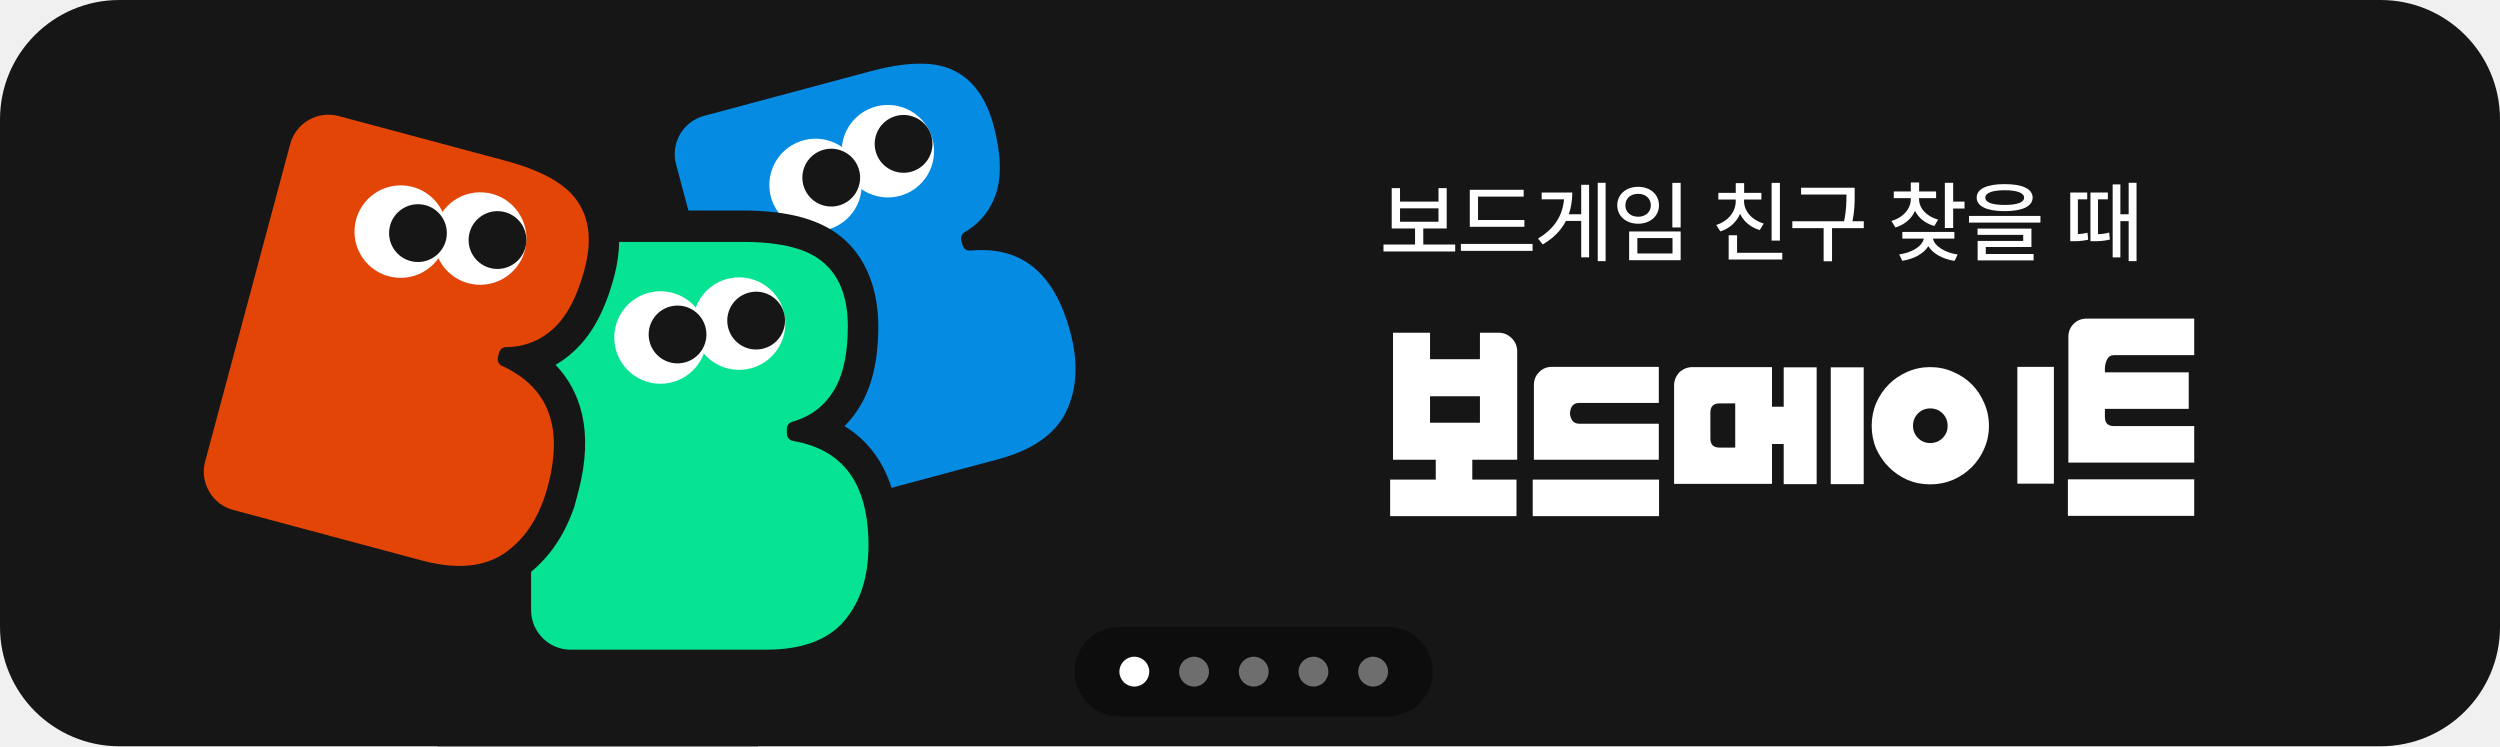
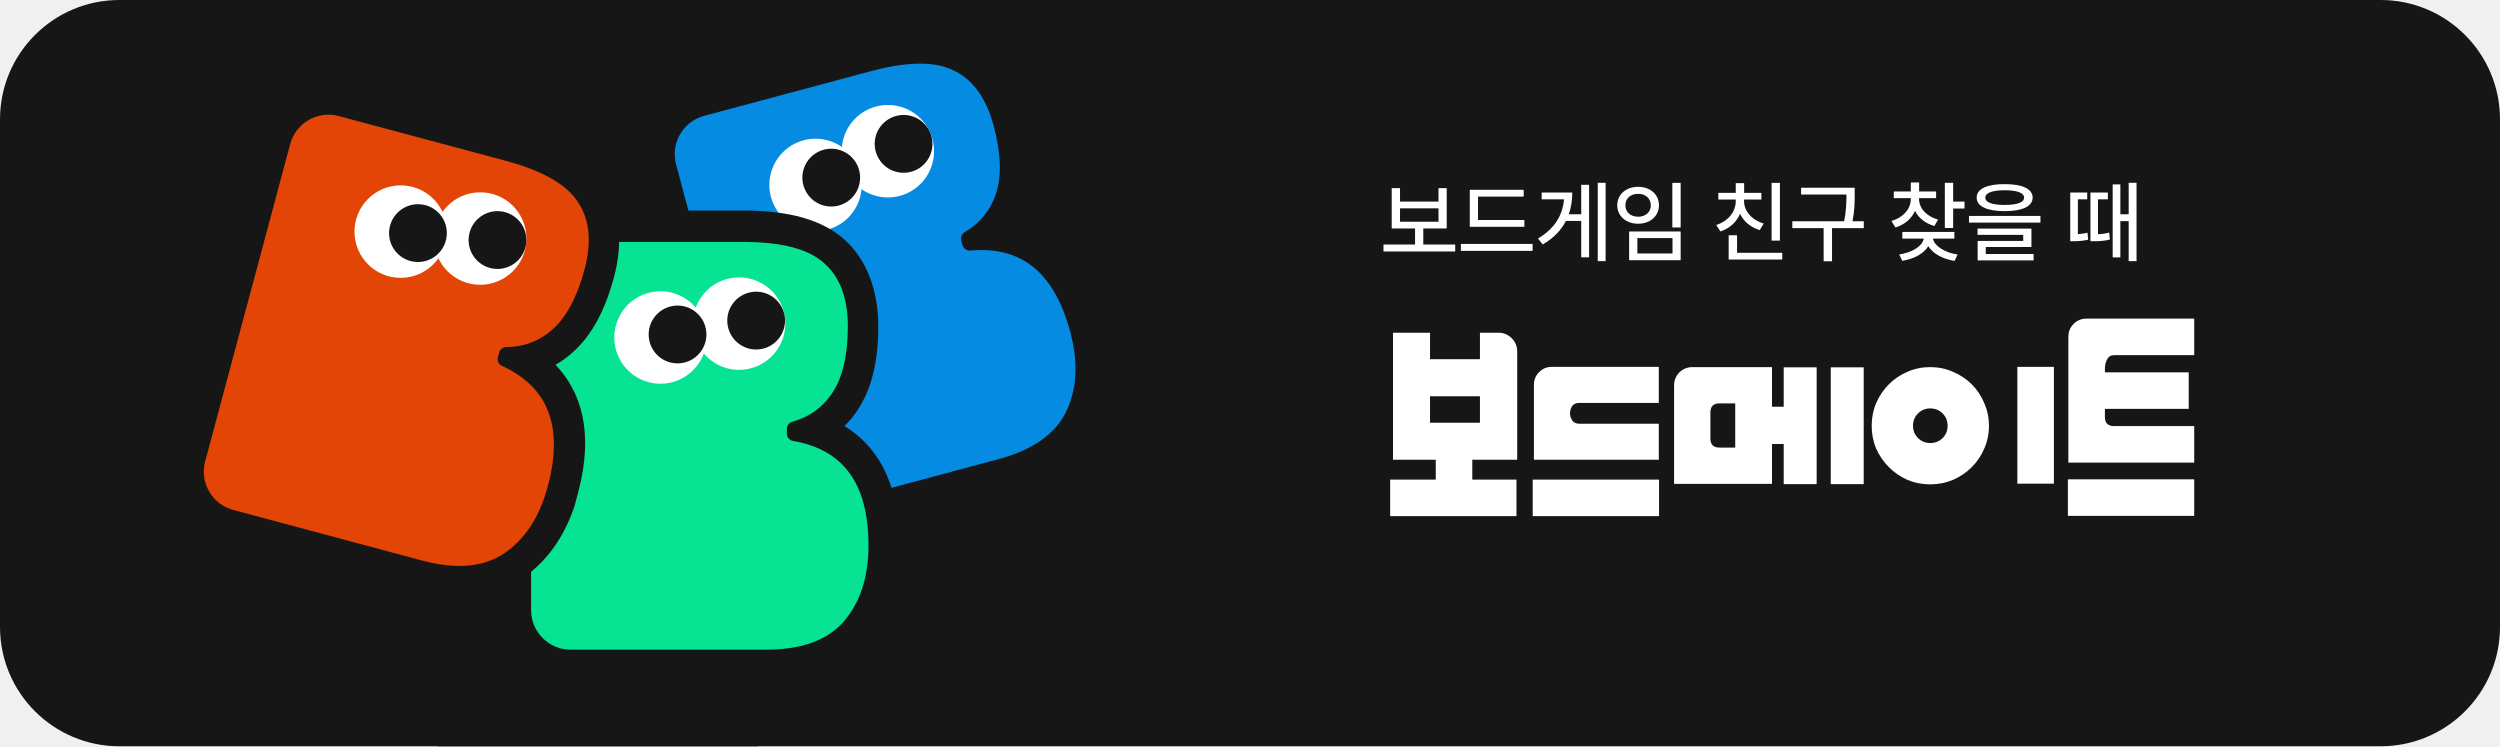
<svg xmlns="http://www.w3.org/2000/svg" width="335" height="100" viewBox="0 0 335 100" fill="none">
-   <g clip-path="url(#clip0_391_728)">
+   <g clip-path="url(#clip0_224_2669)">
    <rect width="335" height="100" rx="16" fill="#161616" />
-     <g clip-path="url(#clip1_391_728)">
-       <path d="M147.366 43.222C145.118 34.833 140.695 31.197 136.174 29.867C136.662 29.02 137.074 28.127 137.348 27.207C138.392 24.06 138.298 20.307 137.076 15.747C135.854 11.188 133.338 7.627 129.784 5.778C126.23 3.929 121.593 3.868 115.46 5.511L93.175 11.482C90.382 12.231 88.296 14.158 87.117 16.559C87.072 16.636 86.967 16.73 86.862 16.823L79.353 29.846L79.325 29.984C79.325 29.984 79.325 29.984 79.341 30.045C78.263 32.093 77.878 34.541 78.529 36.973L89.931 79.526C91.283 84.572 96.443 87.555 101.483 86.204L126.803 79.42C132.389 77.923 136.261 75.126 138.328 71.184C138.328 71.184 138.389 71.168 138.434 71.091L146.52 57.066C146.52 57.066 146.581 57.05 146.609 56.912C148.539 52.942 148.812 48.373 147.443 43.267L147.366 43.222Z" fill="#161616" />
-       <path d="M129.774 31.973C132.024 30.653 133.592 28.734 134.419 26.233C135.245 23.731 135.159 20.496 134.117 16.605C133.074 12.715 131.183 10.029 128.399 8.625C125.599 7.16 121.634 7.18 116.351 8.595L94.067 14.566C90.727 15.461 88.728 18.929 89.624 22.272L101.026 64.826C101.922 68.169 105.387 70.172 108.727 69.278L134.047 62.493C138.905 61.191 142.129 58.894 143.736 55.662C145.327 52.369 145.552 48.595 144.379 44.218C142.131 35.829 137.306 31.909 129.937 32.581L129.774 31.973Z" fill="#068BE3" stroke="#161616" stroke-width="2" stroke-linecap="round" stroke-linejoin="round" />
-       <ellipse cx="6.192" cy="6.197" rx="6.192" ry="6.197" transform="matrix(-0.906124 0.423012 0.422299 0.906457 121.969 12.0244)" fill="white" />
-       <ellipse cx="3.87" cy="3.873" rx="3.87" ry="3.873" transform="matrix(-0.906124 0.423012 0.422299 0.906457 122.95 14.1316)" fill="#161616" />
-       <ellipse cx="6.192" cy="6.197" rx="6.192" ry="6.197" transform="matrix(-0.906124 0.423012 0.422299 0.906457 112.276 16.5474)" fill="white" />
-       <ellipse cx="3.87" cy="3.873" rx="3.87" ry="3.873" transform="matrix(-0.906124 0.423012 0.422299 0.906457 113.257 18.6545)" fill="#161616" />
+     <g clip-path="url(#clip1_224_2669)">
+       <path d="M147.366 43.222C145.118 34.833 140.695 31.197 136.173 29.867C136.662 29.02 137.074 28.127 137.348 27.207C138.392 24.06 138.297 20.307 137.076 15.747C135.854 11.188 133.338 7.627 129.784 5.778C126.229 3.929 121.593 3.868 115.46 5.511L93.175 11.482C90.382 12.231 88.295 14.158 87.116 16.559C87.072 16.636 86.967 16.73 86.862 16.823L79.353 29.846L79.325 29.984C79.325 29.984 79.325 29.984 79.341 30.045C78.263 32.093 77.877 34.541 78.529 36.973L89.931 79.526C91.283 84.572 96.443 87.555 101.483 86.204L126.803 79.42C132.389 77.923 136.261 75.126 138.328 71.184C138.328 71.184 138.389 71.168 138.433 71.091L146.52 57.066C146.52 57.066 146.581 57.05 146.609 56.912C148.539 52.942 148.811 48.373 147.443 43.267L147.366 43.222Z" fill="#161616" />
+       <path d="M129.774 31.973C132.024 30.653 133.592 28.735 134.419 26.233C135.245 23.731 135.159 20.496 134.117 16.605C133.074 12.715 131.183 10.029 128.399 8.625C125.599 7.16 121.634 7.18 116.351 8.595L94.067 14.566C90.727 15.461 88.728 18.929 89.624 22.272L101.026 64.826C101.922 68.169 105.387 70.172 108.727 69.278L134.047 62.493C138.905 61.191 142.129 58.894 143.736 55.662C145.327 52.369 145.552 48.595 144.379 44.218C142.131 35.829 137.306 31.909 129.937 32.581L129.774 31.973Z" fill="#068BE3" stroke="#161616" stroke-width="2" stroke-linecap="round" stroke-linejoin="round" />
+       <ellipse cx="6.192" cy="6.197" rx="6.192" ry="6.197" transform="matrix(-0.906124 0.423012 0.422299 0.906457 121.969 12.0242)" fill="white" />
+       <ellipse cx="3.87" cy="3.873" rx="3.87" ry="3.873" transform="matrix(-0.906124 0.423012 0.422299 0.906457 122.95 14.1314)" fill="#161616" />
+       <ellipse cx="6.192" cy="6.197" rx="6.192" ry="6.197" transform="matrix(-0.906124 0.423012 0.422299 0.906457 112.276 16.5473)" fill="white" />
+       <ellipse cx="3.87" cy="3.873" rx="3.87" ry="3.873" transform="matrix(-0.906124 0.423012 0.422299 0.906457 113.257 18.6544)" fill="#161616" />
    </g>
-     <g clip-path="url(#clip2_391_728)">
-       <path d="M120.519 72.891C120.519 64.206 117.187 59.549 113.164 57.094C113.856 56.402 114.484 55.647 114.987 54.829C116.81 52.059 117.69 48.409 117.69 43.689C117.69 38.969 116.182 34.878 113.227 32.172C110.272 29.466 105.809 28.207 99.46 28.207H76.389C73.498 28.207 70.983 29.529 69.223 31.543C69.16 31.606 69.034 31.669 68.909 31.732L58.285 42.368L58.222 42.493C58.222 42.493 58.222 42.493 58.222 42.556C56.651 44.256 55.645 46.521 55.645 49.039V93.093C55.645 98.317 59.857 102.533 65.074 102.533H91.288C97.071 102.533 101.535 100.834 104.552 97.561C104.552 97.561 104.615 97.561 104.678 97.499L116.119 86.044C116.119 86.044 116.182 86.044 116.244 85.918C119.136 82.583 120.582 78.24 120.582 72.954L120.519 72.891Z" fill="#161616" />
-       <path d="M106.438 57.472C108.952 56.78 110.964 55.332 112.41 53.13C113.856 50.927 114.61 47.78 114.61 43.752C114.61 39.724 113.479 36.641 111.153 34.564C108.827 32.424 104.992 31.417 99.523 31.417H76.453C72.995 31.417 70.166 34.249 70.166 37.711V81.765C70.166 85.226 72.995 88.058 76.453 88.058H102.666C107.695 88.058 111.404 86.674 113.793 83.968C116.182 81.198 117.376 77.611 117.376 73.08C117.376 64.395 113.73 59.36 106.438 58.101V57.472Z" fill="#06E393" stroke="#161616" stroke-width="2" stroke-linecap="round" stroke-linejoin="round" />
-       <ellipse cx="6.192" cy="6.197" rx="6.192" ry="6.197" transform="matrix(-0.984732 0.174076 0.173301 0.984869 104.062 36.1826)" fill="white" />
-       <ellipse cx="3.87" cy="3.873" rx="3.87" ry="3.873" transform="matrix(-0.984732 0.174076 0.173301 0.984869 104.464 38.4719)" fill="#161616" />
+     <g clip-path="url(#clip2_224_2669)">
+       <path d="M120.519 72.891C120.519 64.206 117.187 59.549 113.164 57.094C113.856 56.402 114.484 55.647 114.987 54.829C116.81 52.059 117.69 48.409 117.69 43.689C117.69 38.969 116.182 34.878 113.227 32.172C110.272 29.466 105.809 28.207 99.46 28.207H76.389C73.498 28.207 70.983 29.529 69.223 31.543C69.16 31.606 69.034 31.669 68.909 31.732L58.285 42.368L58.222 42.493C58.222 42.493 58.222 42.493 58.222 42.556C56.651 44.256 55.645 46.521 55.645 49.039V93.093C55.645 98.317 59.857 102.533 65.074 102.533H91.288C97.071 102.533 101.535 100.834 104.552 97.561C104.552 97.561 104.615 97.561 104.678 97.498L116.119 86.044C116.119 86.044 116.182 86.044 116.244 85.918C119.136 82.583 120.582 78.24 120.582 72.954L120.519 72.891Z" fill="#161616" />
+       <path d="M106.438 57.472C108.953 56.78 110.964 55.332 112.41 53.129C113.856 50.927 114.61 47.78 114.61 43.752C114.61 39.724 113.479 36.641 111.153 34.564C108.827 32.424 104.992 31.417 99.523 31.417H76.453C72.995 31.417 70.166 34.249 70.166 37.71V81.765C70.166 85.226 72.995 88.058 76.453 88.058H102.666C107.695 88.058 111.404 86.674 113.793 83.967C116.182 81.198 117.376 77.611 117.376 73.08C117.376 64.395 113.73 59.36 106.438 58.101V57.472Z" fill="#06E393" stroke="#161616" stroke-width="2" stroke-linecap="round" stroke-linejoin="round" />
+       <ellipse cx="6.192" cy="6.197" rx="6.192" ry="6.197" transform="matrix(-0.984732 0.174076 0.173301 0.984869 104.062 36.1827)" fill="white" />
+       <ellipse cx="3.87" cy="3.873" rx="3.87" ry="3.873" transform="matrix(-0.984732 0.174076 0.173301 0.984869 104.464 38.472)" fill="#161616" />
      <ellipse cx="6.192" cy="6.197" rx="6.192" ry="6.197" transform="matrix(-0.984732 0.174076 0.173301 0.984869 93.5278 38.0427)" fill="white" />
-       <ellipse cx="3.87" cy="3.873" rx="3.87" ry="3.873" transform="matrix(-0.984732 0.174076 0.173301 0.984869 93.9302 40.332)" fill="#161616" />
+       <ellipse cx="3.87" cy="3.873" rx="3.87" ry="3.873" transform="matrix(-0.984732 0.174076 0.173301 0.984869 93.9304 40.3321)" fill="#161616" />
    </g>
-     <g clip-path="url(#clip3_391_728)">
-       <path d="M77.457 66.045C79.705 57.656 77.692 52.295 74.441 48.883C75.288 48.393 76.091 47.827 76.788 47.166C79.266 44.964 81.061 41.666 82.282 37.106C83.504 32.547 83.106 28.205 80.952 24.826C78.799 21.448 74.813 19.077 68.68 17.433L46.396 11.462C43.603 10.714 40.832 11.34 38.611 12.829C38.534 12.874 38.396 12.902 38.258 12.931L25.244 20.454L25.15 20.56C25.15 20.56 25.15 20.56 25.134 20.62C23.176 21.855 21.618 23.783 20.967 26.215L9.565 68.768C8.213 73.814 11.19 78.977 16.229 80.327L41.55 87.112C47.136 88.609 51.887 88.122 55.649 85.742C55.649 85.742 55.709 85.759 55.786 85.714L69.802 77.611C69.802 77.611 69.863 77.628 69.956 77.522C73.613 75.049 76.133 71.228 77.501 66.122L77.457 66.045Z" fill="#161616" />
-       <path d="M67.846 47.507C70.454 47.489 72.772 46.611 74.739 44.858C76.706 43.105 78.249 40.26 79.291 36.37C80.334 32.479 80.039 29.208 78.33 26.599C76.637 23.931 73.193 21.965 67.911 20.55L45.626 14.579C42.287 13.684 38.821 15.688 37.925 19.031L26.523 61.584C25.627 64.928 27.627 68.395 30.966 69.29L56.287 76.075C61.145 77.376 65.085 76.999 68.093 75.003C71.117 72.947 73.199 69.791 74.372 65.414C76.62 57.025 74.401 51.218 67.684 48.115L67.846 47.507Z" fill="#E34506" stroke="#161616" stroke-width="2" stroke-linecap="round" stroke-linejoin="round" />
-       <ellipse cx="6.192" cy="6.197" rx="6.192" ry="6.197" transform="matrix(-0.996232 -0.0867231 -0.0875072 0.996164 71.0613 26.3281)" fill="white" />
-       <ellipse cx="3.87" cy="3.873" rx="3.87" ry="3.873" transform="matrix(-0.996232 -0.0867231 -0.0875072 0.996164 70.8574 28.6438)" fill="#161616" />
-       <ellipse cx="6.192" cy="6.197" rx="6.192" ry="6.197" transform="matrix(-0.996232 -0.0867231 -0.0875072 0.996164 60.4048 25.3984)" fill="white" />
-       <ellipse cx="3.87" cy="3.873" rx="3.87" ry="3.873" transform="matrix(-0.996232 -0.0867231 -0.0875072 0.996164 60.2009 27.7139)" fill="#161616" />
+     <g clip-path="url(#clip3_224_2669)">
+       <path d="M77.457 66.045C79.705 57.656 77.692 52.295 74.441 48.883C75.288 48.393 76.091 47.827 76.788 47.166C79.266 44.964 81.061 41.666 82.282 37.106C83.504 32.547 83.106 28.205 80.952 24.826C78.799 21.448 74.813 19.077 68.68 17.433L46.396 11.462C43.603 10.714 40.832 11.34 38.611 12.829C38.533 12.874 38.396 12.902 38.258 12.931L25.244 20.454L25.15 20.56C25.15 20.56 25.15 20.56 25.134 20.621C23.176 21.855 21.618 23.783 20.967 26.215L9.564 68.768C8.213 73.814 11.19 78.977 16.229 80.327L41.55 87.112C47.136 88.609 51.887 88.122 55.649 85.742C55.649 85.742 55.709 85.759 55.786 85.714L69.802 77.611C69.802 77.611 69.863 77.628 69.956 77.522C73.613 75.049 76.133 71.229 77.501 66.122L77.457 66.045Z" fill="#161616" />
+       <path d="M67.846 47.507C70.454 47.489 72.772 46.612 74.739 44.858C76.705 43.105 78.248 40.26 79.291 36.37C80.333 32.479 80.038 29.208 78.329 26.6C76.637 23.931 73.193 21.966 67.91 20.55L45.626 14.579C42.286 13.684 38.821 15.688 37.925 19.031L26.523 61.584C25.627 64.928 27.627 68.395 30.966 69.29L56.287 76.075C61.144 77.376 65.085 76.999 68.093 75.003C71.117 72.947 73.199 69.791 74.372 65.414C76.62 57.025 74.401 51.218 67.683 48.115L67.846 47.507Z" fill="#E34506" stroke="#161616" stroke-width="2" stroke-linecap="round" stroke-linejoin="round" />
+       <ellipse cx="6.192" cy="6.197" rx="6.192" ry="6.197" transform="matrix(-0.996232 -0.0867231 -0.0875072 0.996164 71.061 26.3283)" fill="white" />
+       <ellipse cx="3.87" cy="3.873" rx="3.87" ry="3.873" transform="matrix(-0.996232 -0.0867231 -0.0875072 0.996164 70.8572 28.6437)" fill="#161616" />
+       <ellipse cx="6.192" cy="6.197" rx="6.192" ry="6.197" transform="matrix(-0.996232 -0.0867231 -0.0875072 0.996164 60.4045 25.3985)" fill="white" />
+       <ellipse cx="3.87" cy="3.873" rx="3.87" ry="3.873" transform="matrix(-0.996232 -0.0867231 -0.0875072 0.996164 60.2007 27.714)" fill="#161616" />
    </g>
-     <rect x="144" y="84" width="48" height="12" rx="6" fill="black" fill-opacity="0.4" />
-     <circle cx="152" cy="90" r="2" fill="white" />
-     <circle cx="160" cy="90" r="2" fill="white" fill-opacity="0.4" />
-     <circle cx="168" cy="90" r="2" fill="white" fill-opacity="0.4" />
-     <circle cx="176" cy="90" r="2" fill="white" fill-opacity="0.4" />
-     <circle cx="184" cy="90" r="2" fill="white" fill-opacity="0.4" />
    <path d="M194.996 32.77V33.695H185.387V32.77H189.617V30.613H186.488V25.211H187.602V27.016H192.758V25.211H193.859V30.613H190.719V32.77H194.996ZM187.602 29.711H192.758V27.918H187.602V29.711ZM204.266 29.477V30.391H196.953V25.434H204.172V26.348H198.055V29.477H204.266ZM195.758 33.613V32.688H205.367V33.613H195.758ZM215.152 24.496V34.996H214.098V24.496H215.152ZM206.094 31.961C208.32 30.637 209.387 28.873 209.58 26.711H206.586V25.797H210.688C210.682 26.822 210.541 27.801 210.219 28.715H211.883V24.766H212.938V34.48H211.883V29.605H209.832C209.211 30.824 208.209 31.891 206.727 32.758L206.094 31.961ZM225.207 24.508V30.484H224.094V24.508H225.207ZM216.711 27.52C216.717 26.037 217.9 25.029 219.512 25.035C221.117 25.029 222.301 26.037 222.301 27.52C222.301 28.961 221.117 29.98 219.512 29.98C217.9 29.98 216.717 28.961 216.711 27.52ZM217.801 27.52C217.795 28.422 218.516 29.043 219.512 29.043C220.496 29.043 221.211 28.422 221.211 27.52C221.211 26.588 220.496 25.967 219.512 25.973C218.516 25.967 217.795 26.588 217.801 27.52ZM218.305 34.867V31.012H225.207V34.867H218.305ZM219.406 33.965H224.117V31.902H219.406V33.965ZM238.508 24.508V32.242H237.395V24.508H238.508ZM229.977 30.145C231.6 29.635 232.596 28.34 232.59 26.945V26.734H230.258V25.844H232.59V24.543H233.715V25.844H236.023V26.734H233.703V26.945C233.697 28.264 234.717 29.471 236.34 29.957L235.801 30.836C234.564 30.455 233.645 29.664 233.17 28.65C232.701 29.746 231.781 30.613 230.527 31.012L229.977 30.145ZM231.641 34.773V31.527H232.766V33.871H238.824V34.773H231.641ZM248.527 25.152V26.078C248.527 27.074 248.527 28.158 248.234 29.652H249.746V30.566H245.492V35.008H244.367V30.566H240.172V29.652H247.109C247.42 28.152 247.42 27.057 247.426 26.078V26.066H241.344V25.152H248.527ZM257.152 26.664C257.152 27.859 258.102 28.984 259.707 29.43L259.203 30.285C257.979 29.939 257.082 29.201 256.613 28.258C256.15 29.301 255.23 30.104 253.988 30.484L253.449 29.605C255.055 29.148 256.051 27.971 256.051 26.664V26.547H253.766V25.656H256.051V24.449H257.164V25.656H259.438V26.547H257.152V26.664ZM254.492 34.094C256.256 33.842 257.592 32.98 257.791 31.973H254.914V31.082H261.887V31.973H259.016C259.209 32.957 260.562 33.842 262.32 34.105L261.91 34.961C260.311 34.715 259.004 33.982 258.395 32.986C257.791 33.982 256.49 34.697 254.902 34.949L254.492 34.094ZM260.609 30.555V24.496H261.723V27.016H263.246V27.941H261.723V30.555H260.609ZM268.625 24.672C270.992 24.666 272.369 25.305 272.375 26.477C272.369 27.654 270.992 28.293 268.625 28.293C266.258 28.293 264.869 27.654 264.875 26.477C264.869 25.305 266.258 24.666 268.625 24.672ZM263.844 29.828V28.938H273.418V29.828H263.844ZM264.992 31.469V30.637H272.211V33.098H266.094V34.035H272.504V34.891H265.004V32.289H271.109V31.469H264.992ZM266.035 26.477C266.029 27.127 266.955 27.461 268.625 27.461C270.307 27.461 271.232 27.127 271.227 26.477C271.232 25.855 270.307 25.492 268.625 25.492C266.955 25.492 266.029 25.855 266.035 26.477ZM284.129 24.707V28.715H285.242V24.496H286.297V34.996H285.242V29.629H284.129V34.492H283.098V24.707H284.129ZM277.414 32.324V25.797H279.688V26.711H278.434V31.375C278.803 31.357 279.236 31.305 279.723 31.188L279.816 32.125C278.973 32.307 278.328 32.324 277.848 32.324H277.414ZM280.121 32.324V25.797H282.453V26.711H281.129V31.381C281.574 31.369 282.078 31.316 282.629 31.164L282.723 32.102C281.879 32.312 281.188 32.324 280.566 32.324H280.121Z" fill="white" />
    <path d="M203.208 64.264V69.16H186.28V64.264H192.392V61.608H186.664V44.584H191.624V48.136H198.312V44.584H200.808C201.491 44.584 202.077 44.829 202.568 45.32C203.059 45.811 203.304 46.397 203.304 47.08V61.608H197.288V64.264H203.208ZM198.312 56.648V53.096H191.624V56.648H198.312ZM222.312 64.264V69.16H205.384V64.264H222.312ZM205.544 61.608V51.592C205.544 50.888 205.779 50.312 206.248 49.864C206.696 49.395 207.261 49.16 207.944 49.16H222.28V53.992H211.592C211.208 53.992 210.909 54.12 210.696 54.376C210.504 54.632 210.397 54.973 210.376 55.4C210.397 55.763 210.504 56.083 210.696 56.36C210.909 56.637 211.208 56.776 211.592 56.776H222.28V61.608H205.544ZM225.032 49.896C225.544 49.427 226.12 49.192 226.76 49.192H237.448V54.504H239.016V49.224H243.432V64.872H239.016V59.496H237.448V64.84H224.328V51.624C224.328 50.984 224.563 50.408 225.032 49.896ZM245.32 49.224H249.736V64.872H245.32V49.224ZM229.192 58.76C229.192 59.571 229.597 59.976 230.408 59.976H232.52V54.056H230.408C229.597 54.056 229.192 54.461 229.192 55.272V58.76ZM275.222 64.808H270.326V49.16H275.222V64.808ZM258.646 64.904C257.558 64.904 256.534 64.701 255.574 64.296C254.636 63.869 253.814 63.304 253.11 62.6C252.406 61.896 251.841 61.075 251.414 60.136C251.009 59.176 250.806 58.152 250.806 57.064C250.806 55.976 251.009 54.952 251.414 53.992C251.841 53.032 252.406 52.2 253.11 51.496C253.814 50.792 254.636 50.237 255.574 49.832C256.534 49.405 257.558 49.192 258.646 49.192C259.734 49.192 260.758 49.405 261.718 49.832C262.678 50.237 263.51 50.792 264.214 51.496C264.918 52.2 265.473 53.032 265.878 53.992C266.305 54.952 266.518 55.976 266.518 57.064C266.518 58.152 266.305 59.176 265.878 60.136C265.473 61.075 264.918 61.896 264.214 62.6C263.51 63.304 262.678 63.869 261.718 64.296C260.758 64.701 259.734 64.904 258.646 64.904ZM258.646 54.728C258.006 54.728 257.462 54.952 257.014 55.4C256.566 55.848 256.342 56.403 256.342 57.064C256.342 57.704 256.566 58.248 257.014 58.696C257.462 59.144 258.006 59.368 258.646 59.368C259.308 59.368 259.862 59.144 260.31 58.696C260.758 58.248 260.982 57.704 260.982 57.064C260.982 56.403 260.758 55.848 260.31 55.4C259.862 54.952 259.308 54.728 258.646 54.728ZM277.865 43.4C278.334 42.931 278.91 42.696 279.593 42.696H294.025V47.592H283.273C282.846 47.592 282.537 47.784 282.345 48.168C282.153 48.552 282.057 48.957 282.057 49.384V49.896H293.289V54.792H282.057V55.88C282.057 56.691 282.462 57.096 283.273 57.096H294.025V61.992H277.161V45.128C277.161 44.445 277.396 43.869 277.865 43.4ZM277.097 69.128V64.232H294.025V69.128H277.097Z" fill="white" />
  </g>
  <defs>
-     <clipPath id="clip0_391_728">
+     <clipPath id="clip0_224_2669">
      <rect width="335" height="100" rx="16" fill="white" />
    </clipPath>
-     <clipPath id="clip1_391_728">
+     <clipPath id="clip1_224_2669">
      <rect width="65" height="74.389" fill="white" transform="translate(73 16.8232) rotate(-15)" />
    </clipPath>
-     <clipPath id="clip2_391_728">
-       <rect width="65" height="74.389" fill="white" transform="translate(55.5192 28.1443)" />
+     <clipPath id="clip2_224_2669">
+       <rect width="65" height="74.389" fill="white" transform="translate(55.5193 28.1443)" />
    </clipPath>
-     <clipPath id="clip3_391_728">
+     <clipPath id="clip3_224_2669">
      <rect width="65" height="74.389" fill="white" transform="translate(26.2532 6) rotate(15)" />
    </clipPath>
  </defs>
</svg>
